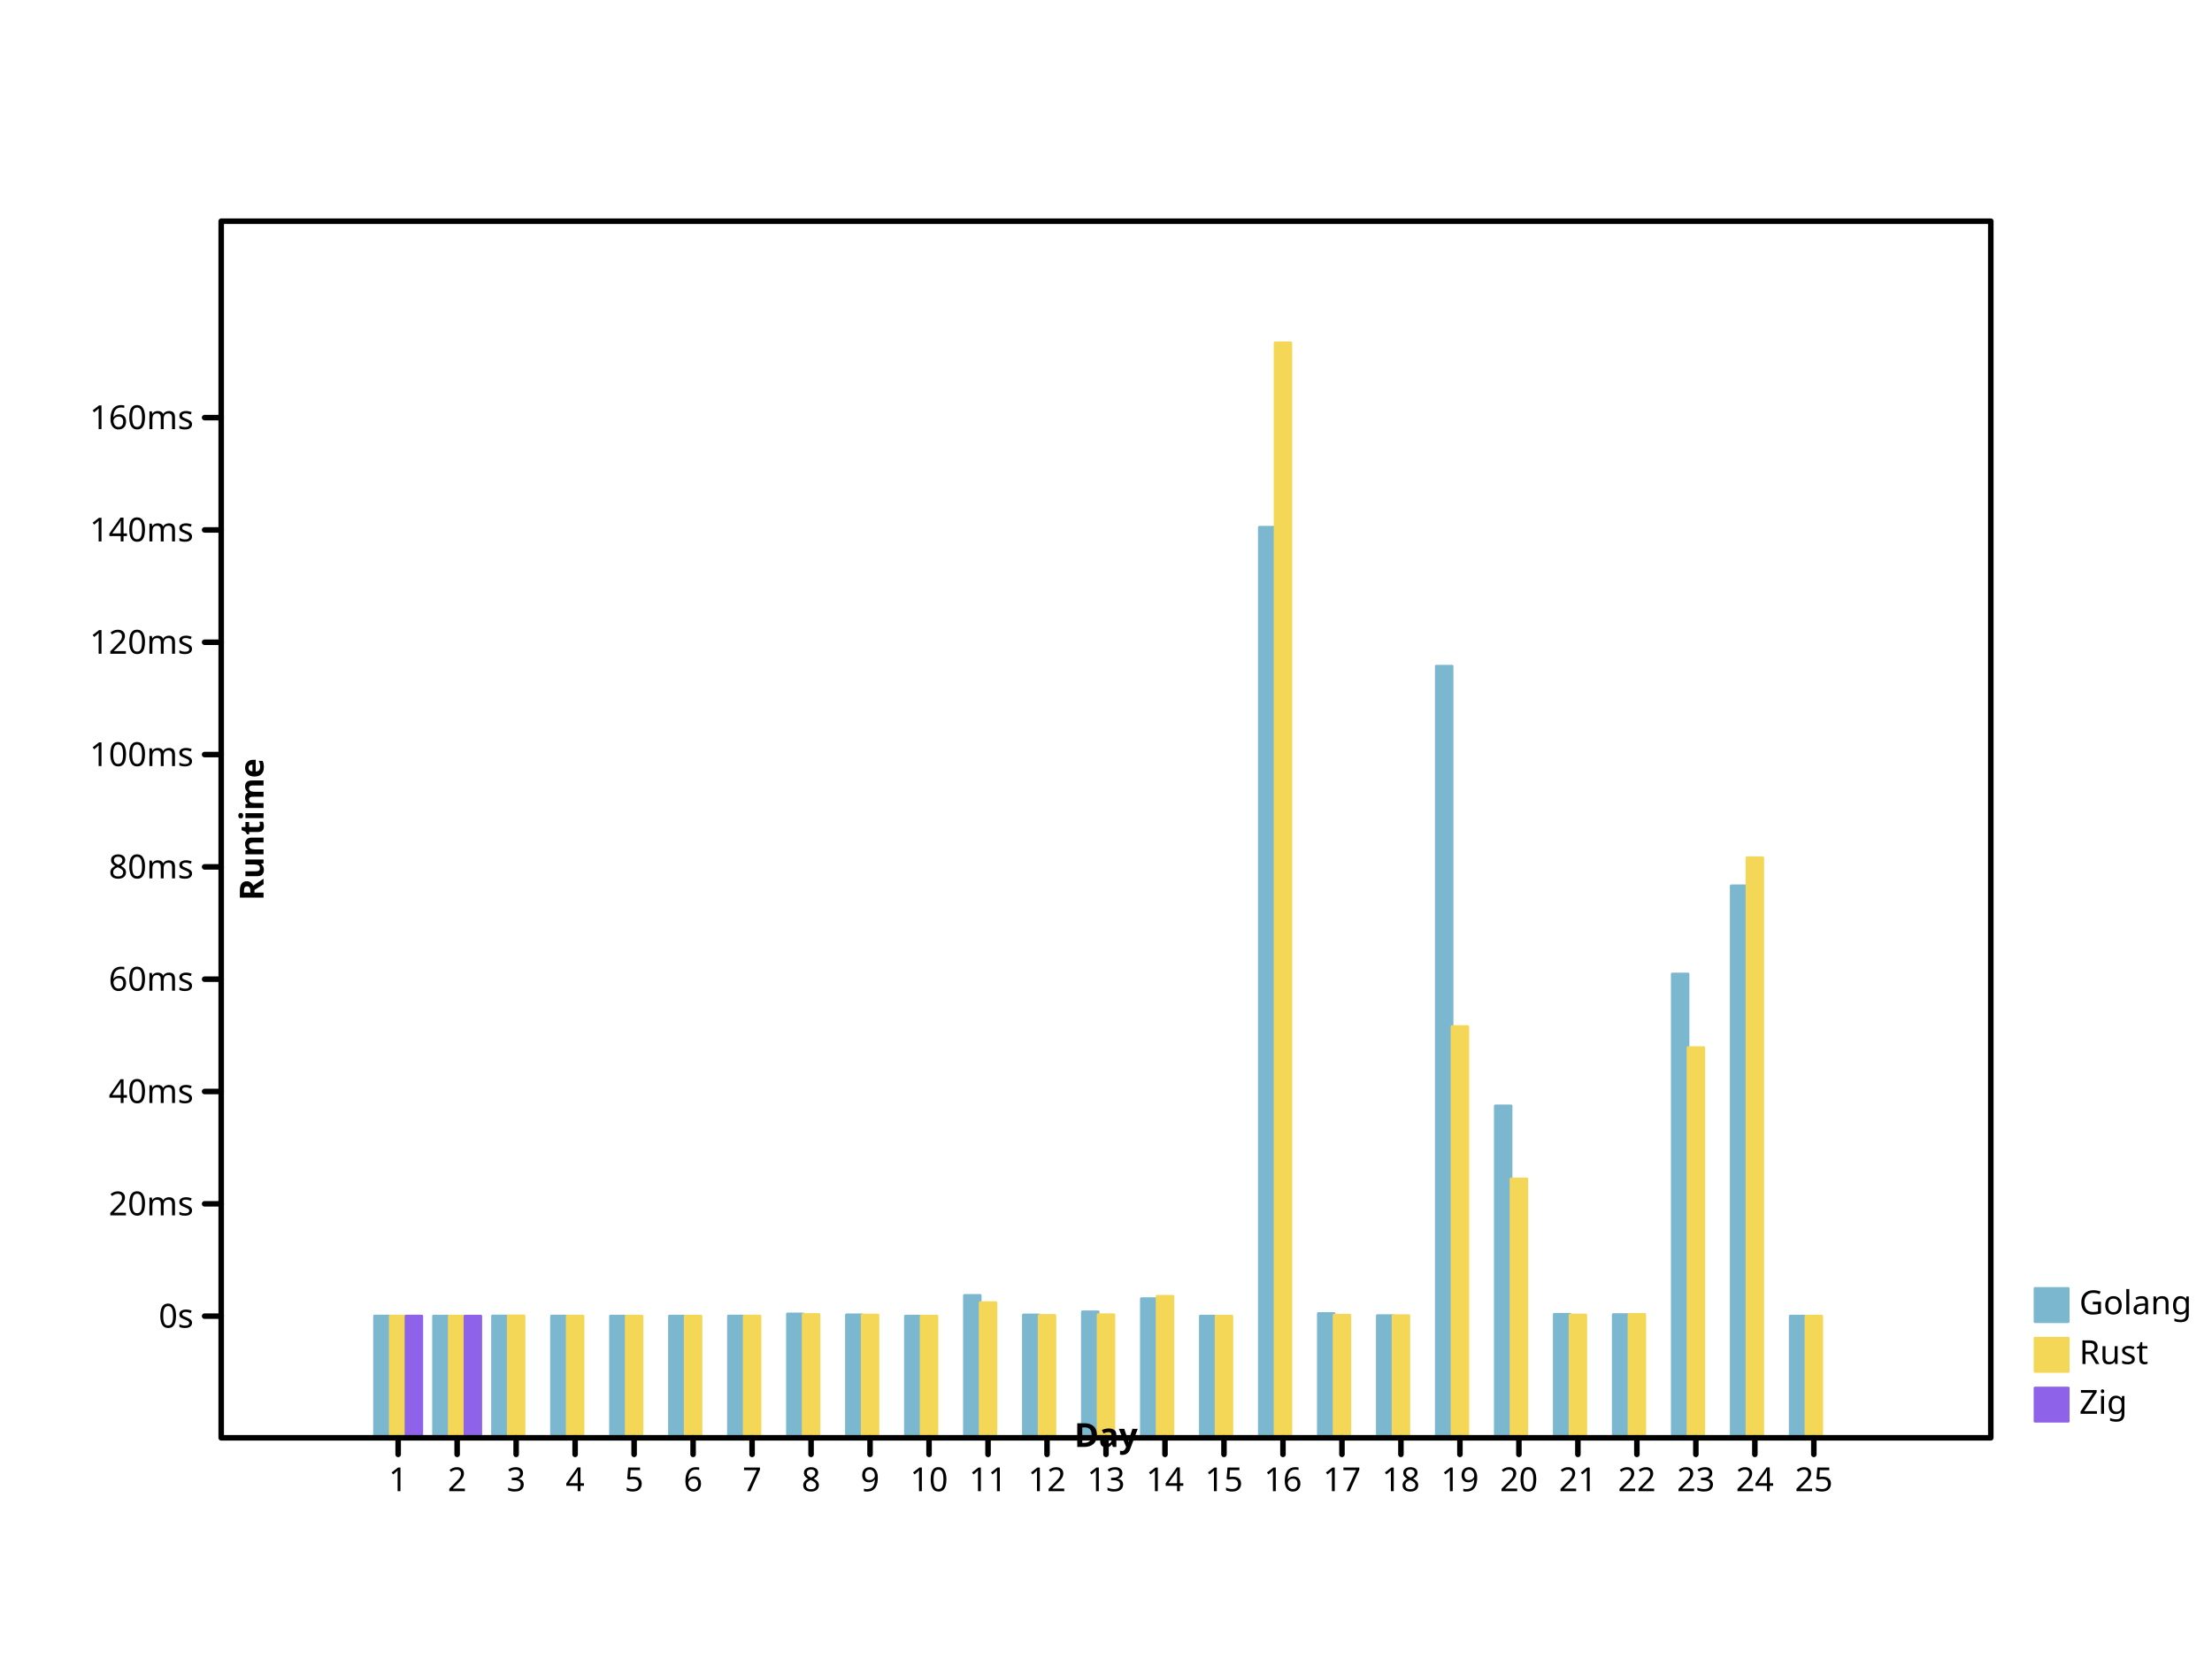
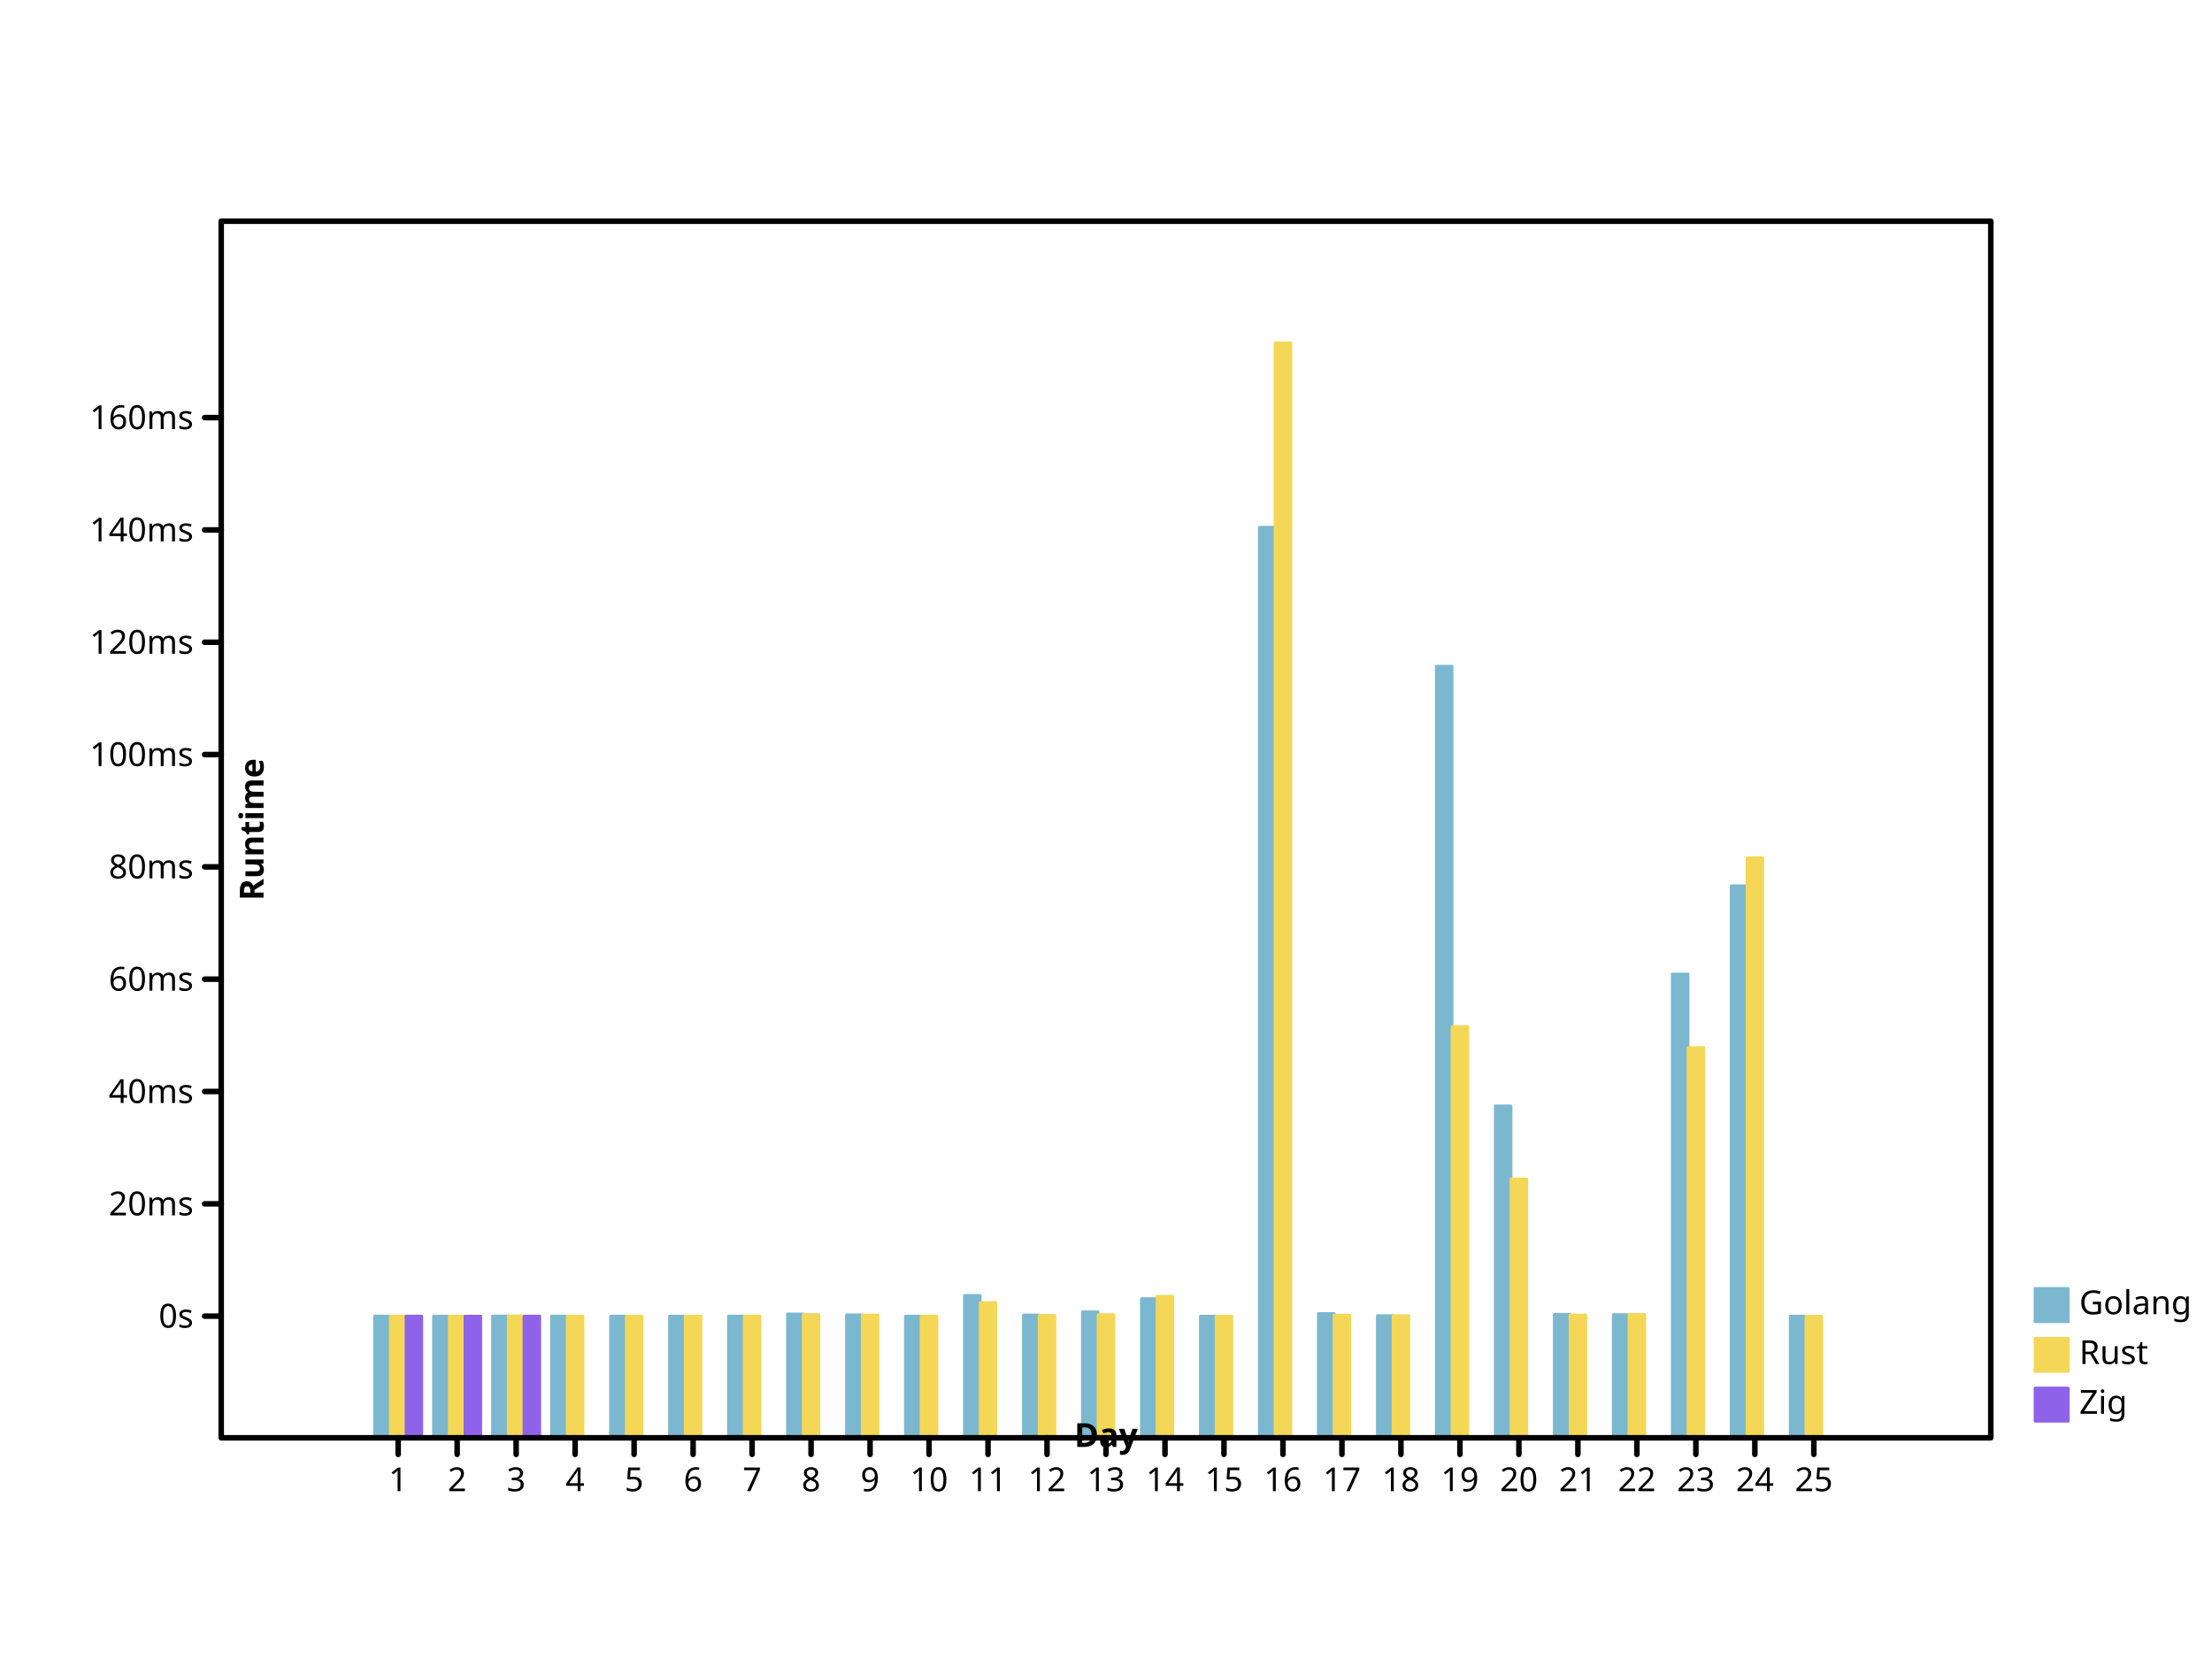
- <svg xmlns="http://www.w3.org/2000/svg" width="800" height="600" viewbox="0 0 800 600" preserveAspectRatio="xMidYMid meet">
+ <svg xmlns="http://www.w3.org/2000/svg" preserveAspectRatio="xMidYMid meet" width="800" height="600" viewbox="0 0 800 600">
  <defs>
    <marker refX="5" refY="5" markerUnits="userSpaceOnUse" markerWidth="2%" markerHeight="2%" id="circle" viewBox="0 0 10 10 ">
-       <circle cx="5" cy="5" r="3" fill="none" stroke="black" />
+       <circle r="3" fill="none" stroke="black" cx="5" cy="5" />
    </marker>
-     <marker id="filled-circle" viewBox="0 0 10 10 " refX="5" refY="5" markerUnits="userSpaceOnUse" markerWidth="2%" markerHeight="2%">
-       <circle stroke="none" cx="5" cy="5" r="3" fill="black" />
+     <marker viewBox="0 0 10 10 " refX="5" refY="5" markerUnits="userSpaceOnUse" markerWidth="2%" markerHeight="2%" id="filled-circle">
+       <circle r="3" fill="black" stroke="none" cx="5" cy="5" />
    </marker>
-     <marker viewBox="0 0 10 10 " refX="5" refY="5" markerUnits="userSpaceOnUse" markerWidth="2%" markerHeight="2%" id="square">
-       <rect width="6" height="6" fill="none" stroke="black" x="2" y="2" />
+     <marker refX="5" refY="5" markerUnits="userSpaceOnUse" markerWidth="2%" markerHeight="2%" id="square" viewBox="0 0 10 10 ">
+       <rect x="2" y="2" width="6" height="6" fill="none" stroke="black" />
    </marker>
-     <marker viewBox="0 0 10 10 " refX="5" refY="5" markerUnits="userSpaceOnUse" markerWidth="2%" markerHeight="2%" id="filled-square">
-       <rect fill="black" stroke="none" x="2" y="2" width="6" height="6" />
+     <marker markerUnits="userSpaceOnUse" markerWidth="2%" markerHeight="2%" id="filled-square" viewBox="0 0 10 10 " refX="5" refY="5">
+       <rect x="2" y="2" width="6" height="6" fill="black" stroke="none" />
    </marker>
  </defs>
-   <g transform="translate(80 520 )scale(1 -1 )" fill="hsl(198, 47%, 65%)" stroke="hsl(198, 47%, 65%)" stroke-width="1px" stroke-linecap="round" stroke-linejoin="round">
-     <rect x="5.546667e+01" y="0" width="5.688889e+00" height="4.401820e+01" vector-effect="non-scaling-stroke" />
+   <g stroke-linejoin="round" transform="translate(80 520 )scale(1 -1 )" fill="hsl(198, 47%, 65%)" stroke="hsl(198, 47%, 65%)" stroke-width="1px" stroke-linecap="round">
+     <rect width="5.688889e+00" height="4.401820e+01" vector-effect="non-scaling-stroke" x="5.546667e+01" y="0" />
    <rect vector-effect="non-scaling-stroke" x="7.680000e+01" y="0" width="5.688889e+00" height="4.400384e+01" />
    <rect height="4.404804e+01" vector-effect="non-scaling-stroke" x="9.813333e+01" y="0" width="5.688889e+00" />
-     <rect vector-effect="non-scaling-stroke" x="1.194667e+02" y="0" width="5.688889e+00" height="4.401801e+01" />
-     <rect width="5.688889e+00" height="4.400967e+01" vector-effect="non-scaling-stroke" x="1.408000e+02" y="0" />
-     <rect height="4.400961e+01" vector-effect="non-scaling-stroke" x="1.621333e+02" y="0" width="5.688889e+00" />
-     <rect width="5.688889e+00" height="4.402885e+01" vector-effect="non-scaling-stroke" x="1.834667e+02" y="0" />
-     <rect vector-effect="non-scaling-stroke" x="2.048000e+02" y="0" width="5.688889e+00" height="4.478816e+01" />
-     <rect height="4.447406e+01" vector-effect="non-scaling-stroke" x="2.261333e+02" y="0" width="5.688889e+00" />
-     <rect x="2.474667e+02" y="0" width="5.688889e+00" height="4.400164e+01" vector-effect="non-scaling-stroke" />
-     <rect height="5.149110e+01" vector-effect="non-scaling-stroke" x="2.688000e+02" y="0" width="5.688889e+00" />
-     <rect height="4.442143e+01" vector-effect="non-scaling-stroke" x="2.901333e+02" y="0" width="5.688889e+00" />
+     <rect width="5.688889e+00" height="4.401801e+01" vector-effect="non-scaling-stroke" x="1.194667e+02" y="0" />
+     <rect height="4.400967e+01" vector-effect="non-scaling-stroke" x="1.408000e+02" y="0" width="5.688889e+00" />
+     <rect x="1.621333e+02" y="0" width="5.688889e+00" height="4.400961e+01" vector-effect="non-scaling-stroke" />
+     <rect x="1.834667e+02" y="0" width="5.688889e+00" height="4.402885e+01" vector-effect="non-scaling-stroke" />
+     <rect y="0" width="5.688889e+00" height="4.478816e+01" vector-effect="non-scaling-stroke" x="2.048000e+02" />
+     <rect vector-effect="non-scaling-stroke" x="2.261333e+02" y="0" width="5.688889e+00" height="4.447406e+01" />
+     <rect vector-effect="non-scaling-stroke" x="2.474667e+02" y="0" width="5.688889e+00" height="4.400164e+01" />
+     <rect vector-effect="non-scaling-stroke" x="2.688000e+02" y="0" width="5.688889e+00" height="5.149110e+01" />
+     <rect y="0" width="5.688889e+00" height="4.442143e+01" vector-effect="non-scaling-stroke" x="2.901333e+02" />
    <rect height="4.555074e+01" vector-effect="non-scaling-stroke" x="3.114667e+02" y="0" width="5.688889e+00" />
-     <rect x="3.328000e+02" y="0" width="5.688889e+00" height="5.031080e+01" vector-effect="non-scaling-stroke" />
-     <rect width="5.688889e+00" height="4.400386e+01" vector-effect="non-scaling-stroke" x="3.541333e+02" y="0" />
-     <rect width="5.688889e+00" height="3.293054e+02" vector-effect="non-scaling-stroke" x="3.754667e+02" y="0" />
-     <rect height="4.495051e+01" vector-effect="non-scaling-stroke" x="3.968000e+02" y="0" width="5.688889e+00" />
-     <rect vector-effect="non-scaling-stroke" x="4.181333e+02" y="0" width="5.688889e+00" height="4.417800e+01" />
-     <rect y="0" width="5.688889e+00" height="2.790625e+02" vector-effect="non-scaling-stroke" x="4.394667e+02" />
-     <rect x="4.608000e+02" y="0" width="5.688889e+00" height="1.200239e+02" vector-effect="non-scaling-stroke" />
-     <rect y="0" width="5.688889e+00" height="4.466838e+01" vector-effect="non-scaling-stroke" x="4.821333e+02" />
+     <rect vector-effect="non-scaling-stroke" x="3.328000e+02" y="0" width="5.688889e+00" height="5.031080e+01" />
+     <rect vector-effect="non-scaling-stroke" x="3.541333e+02" y="0" width="5.688889e+00" height="4.400386e+01" />
+     <rect x="3.754667e+02" y="0" width="5.688889e+00" height="3.293054e+02" vector-effect="non-scaling-stroke" />
+     <rect x="3.968000e+02" y="0" width="5.688889e+00" height="4.495051e+01" vector-effect="non-scaling-stroke" />
+     <rect width="5.688889e+00" height="4.417800e+01" vector-effect="non-scaling-stroke" x="4.181333e+02" y="0" />
+     <rect vector-effect="non-scaling-stroke" x="4.394667e+02" y="0" width="5.688889e+00" height="2.790625e+02" />
+     <rect vector-effect="non-scaling-stroke" x="4.608000e+02" y="0" width="5.688889e+00" height="1.200239e+02" />
+     <rect vector-effect="non-scaling-stroke" x="4.821333e+02" y="0" width="5.688889e+00" height="4.466838e+01" />
    <rect vector-effect="non-scaling-stroke" x="5.034667e+02" y="0" width="5.688889e+00" height="4.455830e+01" />
    <rect width="5.688889e+00" height="1.677405e+02" vector-effect="non-scaling-stroke" x="5.248000e+02" y="0" />
-     <rect vector-effect="non-scaling-stroke" x="5.461333e+02" y="0" width="5.688889e+00" height="1.996272e+02" />
-     <rect height="4.400337e+01" vector-effect="non-scaling-stroke" x="5.674667e+02" y="0" width="5.688889e+00" />
+     <rect x="5.461333e+02" y="0" width="5.688889e+00" height="1.996272e+02" vector-effect="non-scaling-stroke" />
+     <rect y="0" width="5.688889e+00" height="4.400337e+01" vector-effect="non-scaling-stroke" x="5.674667e+02" />
  </g>
  <g fill="hsl(49, 88%, 65%)" stroke="hsl(49, 88%, 65%)" stroke-width="1px" stroke-linecap="round" stroke-linejoin="round" transform="translate(80 520 )scale(1 -1 )">
-     <rect height="4.401267e+01" vector-effect="non-scaling-stroke" x="6.115556e+01" y="0" width="5.688889e+00" />
-     <rect y="0" width="5.688889e+00" height="4.400131e+01" vector-effect="non-scaling-stroke" x="8.248889e+01" />
+     <rect width="5.688889e+00" height="4.401267e+01" vector-effect="non-scaling-stroke" x="6.115556e+01" y="0" />
+     <rect height="4.400131e+01" vector-effect="non-scaling-stroke" x="8.248889e+01" y="0" width="5.688889e+00" />
    <rect y="0" width="5.688889e+00" height="4.409343e+01" vector-effect="non-scaling-stroke" x="1.038222e+02" />
-     <rect y="0" width="5.688889e+00" height="4.401218e+01" vector-effect="non-scaling-stroke" x="1.251556e+02" />
-     <rect vector-effect="non-scaling-stroke" x="1.464889e+02" y="0" width="5.688889e+00" height="4.400666e+01" />
-     <rect width="5.688889e+00" height="4.401140e+01" vector-effect="non-scaling-stroke" x="1.678222e+02" y="0" />
-     <rect width="5.688889e+00" height="4.401616e+01" vector-effect="non-scaling-stroke" x="1.891556e+02" y="0" />
+     <rect vector-effect="non-scaling-stroke" x="1.251556e+02" y="0" width="5.688889e+00" height="4.401218e+01" />
+     <rect x="1.464889e+02" y="0" width="5.688889e+00" height="4.400666e+01" vector-effect="non-scaling-stroke" />
+     <rect y="0" width="5.688889e+00" height="4.401140e+01" vector-effect="non-scaling-stroke" x="1.678222e+02" />
+     <rect y="0" width="5.688889e+00" height="4.401616e+01" vector-effect="non-scaling-stroke" x="1.891556e+02" />
    <rect vector-effect="non-scaling-stroke" x="2.104889e+02" y="0" width="5.688889e+00" height="4.460003e+01" />
-     <rect width="5.688889e+00" height="4.438104e+01" vector-effect="non-scaling-stroke" x="2.318222e+02" y="0" />
-     <rect x="2.531556e+02" y="0" width="5.688889e+00" height="4.400132e+01" vector-effect="non-scaling-stroke" />
-     <rect width="5.688889e+00" height="4.887981e+01" vector-effect="non-scaling-stroke" x="2.744889e+02" y="0" />
-     <rect width="5.688889e+00" height="4.425034e+01" vector-effect="non-scaling-stroke" x="2.958222e+02" y="0" />
+     <rect y="0" width="5.688889e+00" height="4.438104e+01" vector-effect="non-scaling-stroke" x="2.318222e+02" />
+     <rect vector-effect="non-scaling-stroke" x="2.531556e+02" y="0" width="5.688889e+00" height="4.400132e+01" />
+     <rect vector-effect="non-scaling-stroke" x="2.744889e+02" y="0" width="5.688889e+00" height="4.887981e+01" />
+     <rect x="2.958222e+02" y="0" width="5.688889e+00" height="4.425034e+01" vector-effect="non-scaling-stroke" />
    <rect vector-effect="non-scaling-stroke" x="3.171556e+02" y="0" width="5.688889e+00" height="4.451498e+01" />
-     <rect y="0" width="5.688889e+00" height="5.117188e+01" vector-effect="non-scaling-stroke" x="3.384889e+02" />
-     <rect x="3.598222e+02" y="0" width="5.688889e+00" height="4.400212e+01" vector-effect="non-scaling-stroke" />
-     <rect vector-effect="non-scaling-stroke" x="3.811556e+02" y="0" width="5.688889e+00" height="396" />
-     <rect width="5.688889e+00" height="4.433890e+01" vector-effect="non-scaling-stroke" x="4.024889e+02" y="0" />
-     <rect y="0" width="5.688889e+00" height="4.417624e+01" vector-effect="non-scaling-stroke" x="4.238222e+02" />
-     <rect vector-effect="non-scaling-stroke" x="4.451556e+02" y="0" width="5.688889e+00" height="1.487249e+02" />
+     <rect height="5.117188e+01" vector-effect="non-scaling-stroke" x="3.384889e+02" y="0" width="5.688889e+00" />
+     <rect vector-effect="non-scaling-stroke" x="3.598222e+02" y="0" width="5.688889e+00" height="4.400212e+01" />
+     <rect width="5.688889e+00" height="396" vector-effect="non-scaling-stroke" x="3.811556e+02" y="0" />
+     <rect y="0" width="5.688889e+00" height="4.433890e+01" vector-effect="non-scaling-stroke" x="4.024889e+02" />
+     <rect height="4.417624e+01" vector-effect="non-scaling-stroke" x="4.238222e+02" y="0" width="5.688889e+00" />
+     <rect height="1.487249e+02" vector-effect="non-scaling-stroke" x="4.451556e+02" y="0" width="5.688889e+00" />
    <rect vector-effect="non-scaling-stroke" x="4.664889e+02" y="0" width="5.688889e+00" height="9.362843e+01" />
    <rect height="4.441350e+01" vector-effect="non-scaling-stroke" x="4.878222e+02" y="0" width="5.688889e+00" />
-     <rect width="5.688889e+00" height="4.464343e+01" vector-effect="non-scaling-stroke" x="5.091556e+02" y="0" />
-     <rect vector-effect="non-scaling-stroke" x="5.304889e+02" y="0" width="5.688889e+00" height="1.411176e+02" />
-     <rect height="2.097830e+02" vector-effect="non-scaling-stroke" x="5.518222e+02" y="0" width="5.688889e+00" />
-     <rect x="5.731556e+02" y="0" width="5.688889e+00" height="4.400287e+01" vector-effect="non-scaling-stroke" />
+     <rect x="5.091556e+02" y="0" width="5.688889e+00" height="4.464343e+01" vector-effect="non-scaling-stroke" />
+     <rect height="1.411176e+02" vector-effect="non-scaling-stroke" x="5.304889e+02" y="0" width="5.688889e+00" />
+     <rect vector-effect="non-scaling-stroke" x="5.518222e+02" y="0" width="5.688889e+00" height="2.097830e+02" />
+     <rect width="5.688889e+00" height="4.400287e+01" vector-effect="non-scaling-stroke" x="5.731556e+02" y="0" />
  </g>
-   <g transform="translate(80 520 )scale(1 -1 )" fill="hsl(260, 76%, 65%)" stroke="hsl(260, 76%, 65%)" stroke-width="1px" stroke-linecap="round" stroke-linejoin="round">
-     <rect y="0" width="5.688889e+00" height="4.401272e+01" vector-effect="non-scaling-stroke" x="6.684444e+01" />
-     <rect y="0" width="5.688889e+00" height="4.400384e+01" vector-effect="non-scaling-stroke" x="8.817778e+01" />
+   <g stroke="hsl(260, 76%, 65%)" stroke-width="1px" stroke-linecap="round" stroke-linejoin="round" transform="translate(80 520 )scale(1 -1 )" fill="hsl(260, 76%, 65%)">
+     <rect height="4.401272e+01" vector-effect="non-scaling-stroke" x="6.684444e+01" y="0" width="5.688889e+00" />
+     <rect vector-effect="non-scaling-stroke" x="8.817778e+01" y="0" width="5.688889e+00" height="4.400384e+01" />
+     <rect width="5.688889e+00" height="4.402214e+01" vector-effect="non-scaling-stroke" x="1.095111e+02" y="0" />
  </g>
-   <g stroke-width="1px" stroke-linejoin="round" font-size="12px" font-style="normal" text-anchor="start" dominant-baseline="hanging" fill="hsl(198, 47%, 65%)" stroke="hsl(198, 47%, 65%)" stroke-linecap="round" font-family="sans-serif" font-weight="normal">
-     <rect vector-effect="non-scaling-stroke" x="736" y="466" width="12" height="12" />
+   <g text-anchor="start" fill="hsl(198, 47%, 65%)" stroke="hsl(198, 47%, 65%)" font-weight="normal" stroke-linejoin="round" font-style="normal" dominant-baseline="hanging" font-family="sans-serif" font-size="12px" stroke-width="1px" stroke-linecap="round">
+     <rect width="12" height="12" vector-effect="non-scaling-stroke" x="736" y="466" />
    <g fill="black" stroke="black">
      <text dominant-baseline="hanging" stroke="none" vector-effect="non-scaling-stroke" x="752" y="466">Golang</text>
    </g>
-     <g font-size="12px" text-anchor="start" stroke-linejoin="round" fill="hsl(49, 88%, 65%)" stroke="hsl(49, 88%, 65%)" font-style="normal" font-weight="normal" dominant-baseline="hanging" stroke-width="1px" stroke-linecap="round" font-family="sans-serif">
+     <g font-weight="normal" text-anchor="start" dominant-baseline="hanging" font-family="sans-serif" stroke="hsl(49, 88%, 65%)" font-style="normal" stroke-width="1px" stroke-linecap="round" stroke-linejoin="round" font-size="12px" fill="hsl(49, 88%, 65%)">
      <rect x="736" y="484" width="12" height="12" vector-effect="non-scaling-stroke" />
-       <g fill="black" stroke="black">
-         <text dominant-baseline="hanging" stroke="none" vector-effect="non-scaling-stroke" x="752" y="484">Rust</text>
+       <g stroke="black" fill="black">
+         <text x="752" y="484" dominant-baseline="hanging" stroke="none" vector-effect="non-scaling-stroke">Rust</text>
      </g>
-       <g stroke-linejoin="round" stroke-width="1px" stroke="hsl(260, 76%, 65%)" fill="hsl(260, 76%, 65%)" stroke-linecap="round" font-family="sans-serif" font-size="12px" font-style="normal" font-weight="normal" text-anchor="start" dominant-baseline="hanging">
-         <rect y="502" width="12" height="12" vector-effect="non-scaling-stroke" x="736" />
-         <g fill="black" stroke="black">
-           <text stroke="none" vector-effect="non-scaling-stroke" x="752" y="502" dominant-baseline="hanging">Zig</text>
-           <g font-size="12px" font-family="sans-serif" font-weight="normal" stroke-width="2px" stroke-linejoin="round" fill="none" stroke-linecap="round" font-style="normal" text-anchor="start" dominant-baseline="hanging">
-             <rect height="440" vector-effect="non-scaling-stroke" x="80" y="80" width="640" />
+       <g font-size="12px" stroke-width="1px" stroke-linejoin="round" dominant-baseline="hanging" fill="hsl(260, 76%, 65%)" stroke="hsl(260, 76%, 65%)" font-family="sans-serif" font-weight="normal" text-anchor="start" stroke-linecap="round" font-style="normal">
+         <rect vector-effect="non-scaling-stroke" x="736" y="502" width="12" height="12" />
+         <g stroke="black" fill="black">
+           <text y="502" dominant-baseline="hanging" stroke="none" vector-effect="non-scaling-stroke" x="752">Zig</text>
+           <g font-family="sans-serif" font-weight="normal" text-anchor="start" stroke-linejoin="round" font-style="normal" dominant-baseline="hanging" stroke-width="2px" stroke-linecap="round" fill="none" font-size="12px">
+             <rect width="640" height="440" vector-effect="non-scaling-stroke" x="80" y="80" />
          </g>
-           <g stroke-linecap="round" font-family="sans-serif" stroke-linejoin="round" font-weight="normal" dominant-baseline="hanging" fill="none" stroke="black" transform="translate(80 520 )scale(1 -1 )" stroke-width="2px" font-size="12px" font-style="normal" text-anchor="start">
+           <g transform="translate(80 520 )scale(1 -1 )" font-size="12px" font-weight="normal" text-anchor="start" stroke-linecap="round" stroke-width="2px" stroke-linejoin="round" font-style="normal" fill="none" stroke="black" font-family="sans-serif" dominant-baseline="hanging">
            <path vector-effect="non-scaling-stroke" d="M64,0 L64,-6 M8.533333e+01,0 L8.533333e+01,-6 M1.066667e+02,0 L1.066667e+02,-6 M128,0 L128,-6 M1.493333e+02,0 L1.493333e+02,-6 M1.706667e+02,0 L1.706667e+02,-6 M192,0 L192,-6 M2.133333e+02,0 L2.133333e+02,-6 M2.346667e+02,0 L2.346667e+02,-6 M256,0 L256,-6 M2.773333e+02,0 L2.773333e+02,-6 M2.986667e+02,0 L2.986667e+02,-6 M320,0 L320,-6 M3.413333e+02,0 L3.413333e+02,-6 M3.626667e+02,0 L3.626667e+02,-6 M384,0 L384,-6 M4.053333e+02,0 L4.053333e+02,-6 M4.266667e+02,0 L4.266667e+02,-6 M448,0 L448,-6 M4.693333e+02,0 L4.693333e+02,-6 M4.906667e+02,0 L4.906667e+02,-6 M512,0 L512,-6 M5.333333e+02,0 L5.333333e+02,-6 M5.546667e+02,0 L5.546667e+02,-6 M576,0 L576,-6 " />
          </g>
-           <g font-style="normal" text-anchor="middle" fill="black" stroke-linecap="round" transform="translate(80 520 )scale(1 1 )" dominant-baseline="hanging" font-size="12px" font-weight="normal" stroke="black" font-family="sans-serif" stroke-width="2px" stroke-linejoin="round">
-             <text stroke="none" vector-effect="non-scaling-stroke" x="64" y="10" dominant-baseline="hanging">1</text>
-             <text y="10" dominant-baseline="hanging" stroke="none" vector-effect="non-scaling-stroke" x="8.533333e+01">2</text>
+           <g stroke-linecap="round" dominant-baseline="hanging" fill="black" stroke="black" font-weight="normal" text-anchor="middle" stroke-linejoin="round" font-style="normal" transform="translate(80 520 )scale(1 1 )" stroke-width="2px" font-family="sans-serif" font-size="12px">
+             <text x="64" y="10" dominant-baseline="hanging" stroke="none" vector-effect="non-scaling-stroke">1</text>
+             <text stroke="none" vector-effect="non-scaling-stroke" x="8.533333e+01" y="10" dominant-baseline="hanging">2</text>
            <text x="1.066667e+02" y="10" dominant-baseline="hanging" stroke="none" vector-effect="non-scaling-stroke">3</text>
-             <text x="128" y="10" dominant-baseline="hanging" stroke="none" vector-effect="non-scaling-stroke">4</text>
-             <text vector-effect="non-scaling-stroke" x="1.493333e+02" y="10" dominant-baseline="hanging" stroke="none">5</text>
-             <text y="10" dominant-baseline="hanging" stroke="none" vector-effect="non-scaling-stroke" x="1.706667e+02">6</text>
-             <text y="10" dominant-baseline="hanging" stroke="none" vector-effect="non-scaling-stroke" x="192">7</text>
+             <text stroke="none" vector-effect="non-scaling-stroke" x="128" y="10" dominant-baseline="hanging">4</text>
+             <text dominant-baseline="hanging" stroke="none" vector-effect="non-scaling-stroke" x="1.493333e+02" y="10">5</text>
+             <text x="1.706667e+02" y="10" dominant-baseline="hanging" stroke="none" vector-effect="non-scaling-stroke">6</text>
+             <text vector-effect="non-scaling-stroke" x="192" y="10" dominant-baseline="hanging" stroke="none">7</text>
            <text dominant-baseline="hanging" stroke="none" vector-effect="non-scaling-stroke" x="2.133333e+02" y="10">8</text>
-             <text stroke="none" vector-effect="non-scaling-stroke" x="2.346667e+02" y="10" dominant-baseline="hanging">9</text>
-             <text vector-effect="non-scaling-stroke" x="256" y="10" dominant-baseline="hanging" stroke="none">10</text>
+             <text dominant-baseline="hanging" stroke="none" vector-effect="non-scaling-stroke" x="2.346667e+02" y="10">9</text>
+             <text stroke="none" vector-effect="non-scaling-stroke" x="256" y="10" dominant-baseline="hanging">10</text>
            <text y="10" dominant-baseline="hanging" stroke="none" vector-effect="non-scaling-stroke" x="2.773333e+02">11</text>
            <text vector-effect="non-scaling-stroke" x="2.986667e+02" y="10" dominant-baseline="hanging" stroke="none">12</text>
-             <text stroke="none" vector-effect="non-scaling-stroke" x="320" y="10" dominant-baseline="hanging">13</text>
+             <text vector-effect="non-scaling-stroke" x="320" y="10" dominant-baseline="hanging" stroke="none">13</text>
            <text dominant-baseline="hanging" stroke="none" vector-effect="non-scaling-stroke" x="3.413333e+02" y="10">14</text>
-             <text x="3.626667e+02" y="10" dominant-baseline="hanging" stroke="none" vector-effect="non-scaling-stroke">15</text>
-             <text dominant-baseline="hanging" stroke="none" vector-effect="non-scaling-stroke" x="384" y="10">16</text>
-             <text stroke="none" vector-effect="non-scaling-stroke" x="4.053333e+02" y="10" dominant-baseline="hanging">17</text>
-             <text vector-effect="non-scaling-stroke" x="4.266667e+02" y="10" dominant-baseline="hanging" stroke="none">18</text>
+             <text vector-effect="non-scaling-stroke" x="3.626667e+02" y="10" dominant-baseline="hanging" stroke="none">15</text>
+             <text stroke="none" vector-effect="non-scaling-stroke" x="384" y="10" dominant-baseline="hanging">16</text>
+             <text dominant-baseline="hanging" stroke="none" vector-effect="non-scaling-stroke" x="4.053333e+02" y="10">17</text>
+             <text dominant-baseline="hanging" stroke="none" vector-effect="non-scaling-stroke" x="4.266667e+02" y="10">18</text>
            <text stroke="none" vector-effect="non-scaling-stroke" x="448" y="10" dominant-baseline="hanging">19</text>
-             <text x="4.693333e+02" y="10" dominant-baseline="hanging" stroke="none" vector-effect="non-scaling-stroke">20</text>
-             <text y="10" dominant-baseline="hanging" stroke="none" vector-effect="non-scaling-stroke" x="4.906667e+02">21</text>
-             <text vector-effect="non-scaling-stroke" x="512" y="10" dominant-baseline="hanging" stroke="none">22</text>
-             <text dominant-baseline="hanging" stroke="none" vector-effect="non-scaling-stroke" x="5.333333e+02" y="10">23</text>
-             <text dominant-baseline="hanging" stroke="none" vector-effect="non-scaling-stroke" x="5.546667e+02" y="10">24</text>
-             <text vector-effect="non-scaling-stroke" x="576" y="10" dominant-baseline="hanging" stroke="none">25</text>
+             <text vector-effect="non-scaling-stroke" x="4.693333e+02" y="10" dominant-baseline="hanging" stroke="none">20</text>
+             <text x="4.906667e+02" y="10" dominant-baseline="hanging" stroke="none" vector-effect="non-scaling-stroke">21</text>
+             <text stroke="none" vector-effect="non-scaling-stroke" x="512" y="10" dominant-baseline="hanging">22</text>
+             <text y="10" dominant-baseline="hanging" stroke="none" vector-effect="non-scaling-stroke" x="5.333333e+02">23</text>
+             <text x="5.546667e+02" y="10" dominant-baseline="hanging" stroke="none" vector-effect="non-scaling-stroke">24</text>
+             <text stroke="none" vector-effect="non-scaling-stroke" x="576" y="10" dominant-baseline="hanging">25</text>
          </g>
-           <g stroke-linejoin="round" font-style="normal" font-weight="bold" text-anchor="middle" dominant-baseline="baseline" stroke="black" transform="translate(80 520 )scale(1 1 )rotate(0 0 0 )" stroke-width="2px" font-size="12px" fill="black" stroke-linecap="round" font-family="sans-serif">
-             <text y="-6" dominant-baseline="baseline" stroke="none" vector-effect="non-scaling-stroke" x="320">Day</text>
+           <g font-style="normal" transform="translate(80 520 )scale(1 1 )rotate(0 0 0 )" stroke-width="2px" font-size="12px" dominant-baseline="baseline" fill="black" font-family="sans-serif" stroke-linejoin="round" font-weight="bold" text-anchor="middle" stroke="black" stroke-linecap="round">
+             <text vector-effect="non-scaling-stroke" x="320" y="-6" dominant-baseline="baseline" stroke="none">Day</text>
          </g>
-           <g transform="translate(80 520 )scale(1 -1 )" fill="black" stroke="black" font-style="normal" text-anchor="middle" stroke-width="2px" font-size="12px" stroke-linecap="round" font-weight="bold" dominant-baseline="baseline" stroke-linejoin="round" font-family="sans-serif">
+           <g font-style="normal" stroke-linejoin="round" font-size="12px" font-weight="bold" text-anchor="middle" dominant-baseline="baseline" stroke="black" font-family="sans-serif" transform="translate(80 520 )scale(1 -1 )" stroke-width="2px" stroke-linecap="round" fill="black">
            <path d="M0,44 L-6,44 M0,8.462101e+01 L-6,8.462101e+01 M0,1.252420e+02 L-6,1.252420e+02 M0,1.658630e+02 L-6,1.658630e+02 M0,2.064840e+02 L-6,2.064840e+02 M0,2.471050e+02 L-6,2.471050e+02 M0,2.877260e+02 L-6,2.877260e+02 M0,3.283470e+02 L-6,3.283470e+02 M0,3.689681e+02 L-6,3.689681e+02 " vector-effect="non-scaling-stroke" />
          </g>
-           <g font-weight="normal" text-anchor="end" transform="translate(80 520 )scale(1 1 )" dominant-baseline="middle" stroke-width="2px" stroke-linejoin="round" font-size="12px" font-style="normal" fill="black" stroke="black" stroke-linecap="round" font-family="sans-serif">
-             <text stroke="none" vector-effect="non-scaling-stroke" x="-10" y="-44" dominant-baseline="middle">0s</text>
+           <g font-family="sans-serif" font-size="12px" font-weight="normal" font-style="normal" transform="translate(80 520 )scale(1 1 )" stroke-linejoin="round" dominant-baseline="middle" fill="black" stroke="black" text-anchor="end" stroke-width="2px" stroke-linecap="round">
+             <text vector-effect="non-scaling-stroke" x="-10" y="-44" dominant-baseline="middle" stroke="none">0s</text>
            <text stroke="none" vector-effect="non-scaling-stroke" x="-10" y="-8.462101e+01" dominant-baseline="middle">20ms</text>
            <text stroke="none" vector-effect="non-scaling-stroke" x="-10" y="-1.252420e+02" dominant-baseline="middle">40ms</text>
            <text dominant-baseline="middle" stroke="none" vector-effect="non-scaling-stroke" x="-10" y="-1.658630e+02">60ms</text>
            <text stroke="none" vector-effect="non-scaling-stroke" x="-10" y="-2.064840e+02" dominant-baseline="middle">80ms</text>
-             <text y="-2.471050e+02" dominant-baseline="middle" stroke="none" vector-effect="non-scaling-stroke" x="-10">100ms</text>
+             <text vector-effect="non-scaling-stroke" x="-10" y="-2.471050e+02" dominant-baseline="middle" stroke="none">100ms</text>
            <text stroke="none" vector-effect="non-scaling-stroke" x="-10" y="-2.877260e+02" dominant-baseline="middle">120ms</text>
-             <text vector-effect="non-scaling-stroke" x="-10" y="-3.283470e+02" dominant-baseline="middle" stroke="none">140ms</text>
-             <text vector-effect="non-scaling-stroke" x="-10" y="-3.689681e+02" dominant-baseline="middle" stroke="none">160ms</text>
+             <text x="-10" y="-3.283470e+02" dominant-baseline="middle" stroke="none" vector-effect="non-scaling-stroke">140ms</text>
+             <text stroke="none" vector-effect="non-scaling-stroke" x="-10" y="-3.689681e+02" dominant-baseline="middle">160ms</text>
          </g>
-           <g font-family="sans-serif" transform="translate(80 520 )scale(1 1 )rotate(-90 0 0 )" fill="black" stroke="black" stroke-linejoin="round" font-style="normal" font-weight="bold" text-anchor="middle" dominant-baseline="hanging" stroke-width="2px" stroke-linecap="round" font-size="12px">
-             <text dominant-baseline="hanging" stroke="none" vector-effect="non-scaling-stroke" x="220" y="6">Runtime</text>
+           <g stroke-linecap="round" stroke-linejoin="round" dominant-baseline="hanging" font-family="sans-serif" font-size="12px" font-weight="bold" text-anchor="middle" stroke-width="2px" transform="translate(80 520 )scale(1 1 )rotate(-90 0 0 )" fill="black" stroke="black" font-style="normal">
+             <text y="6" dominant-baseline="hanging" stroke="none" vector-effect="non-scaling-stroke" x="220">Runtime</text>
          </g>
        </g>
      </g>
    </g>
  </g>
</svg>
